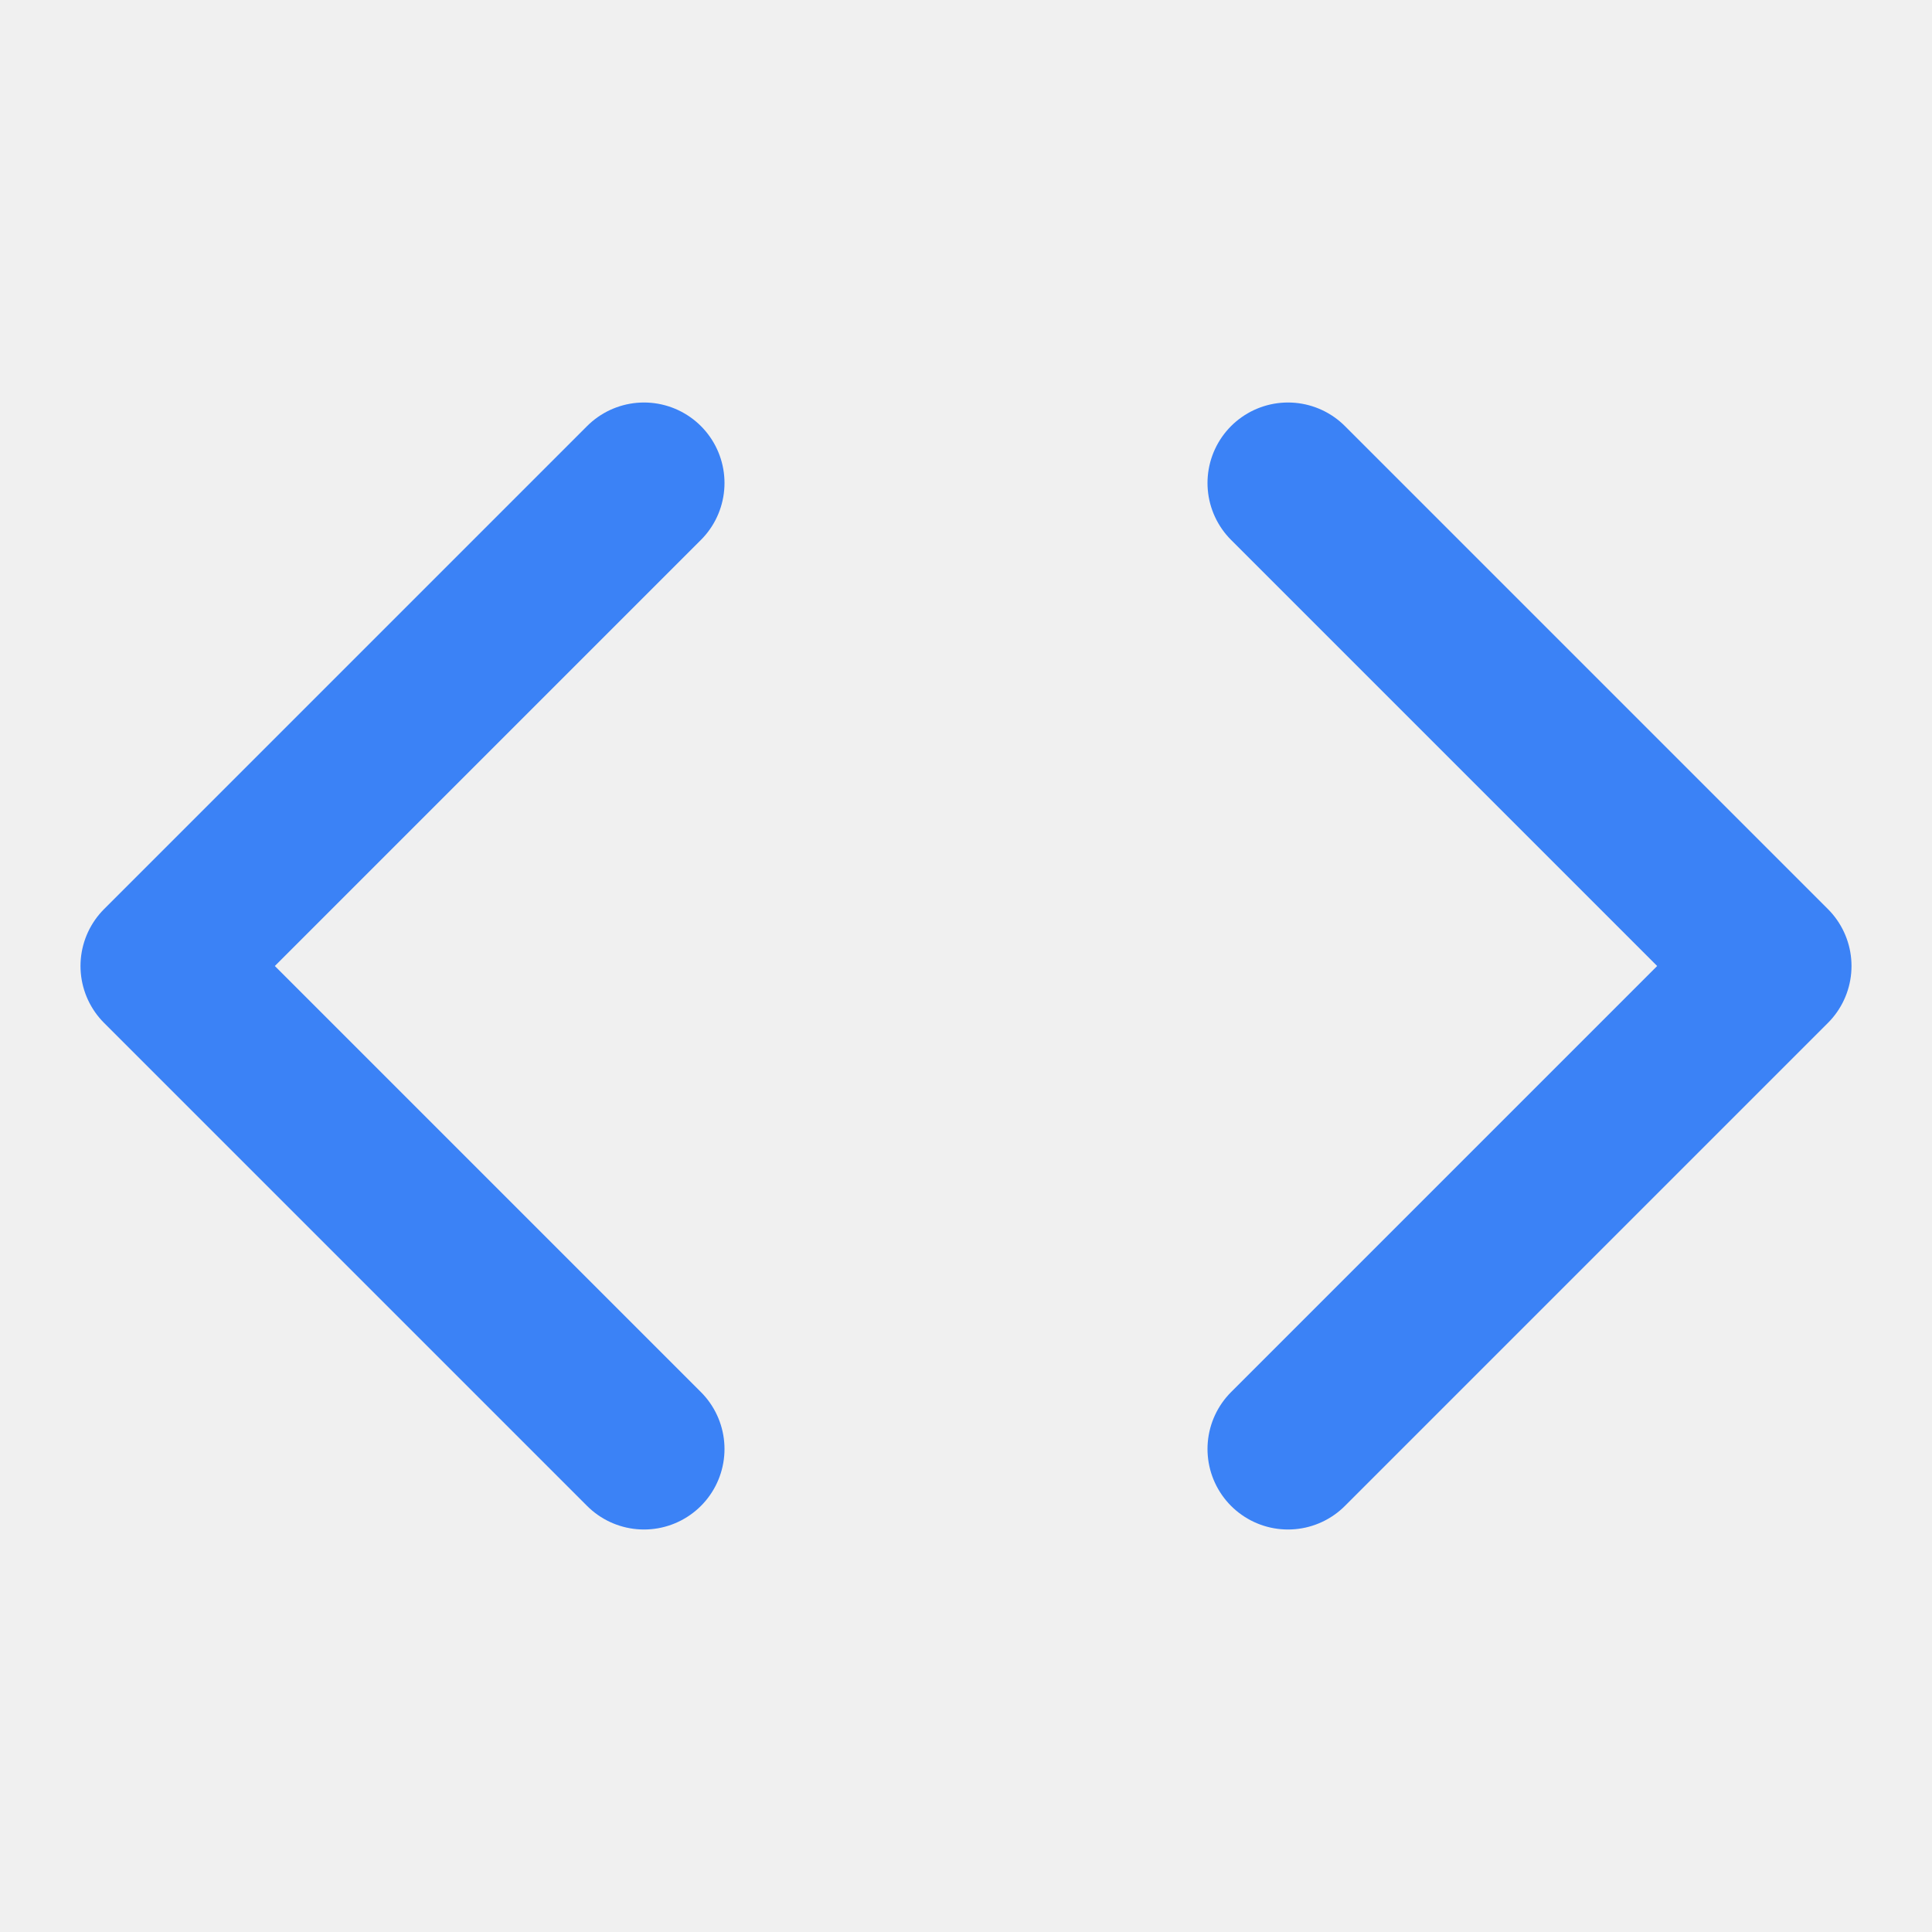
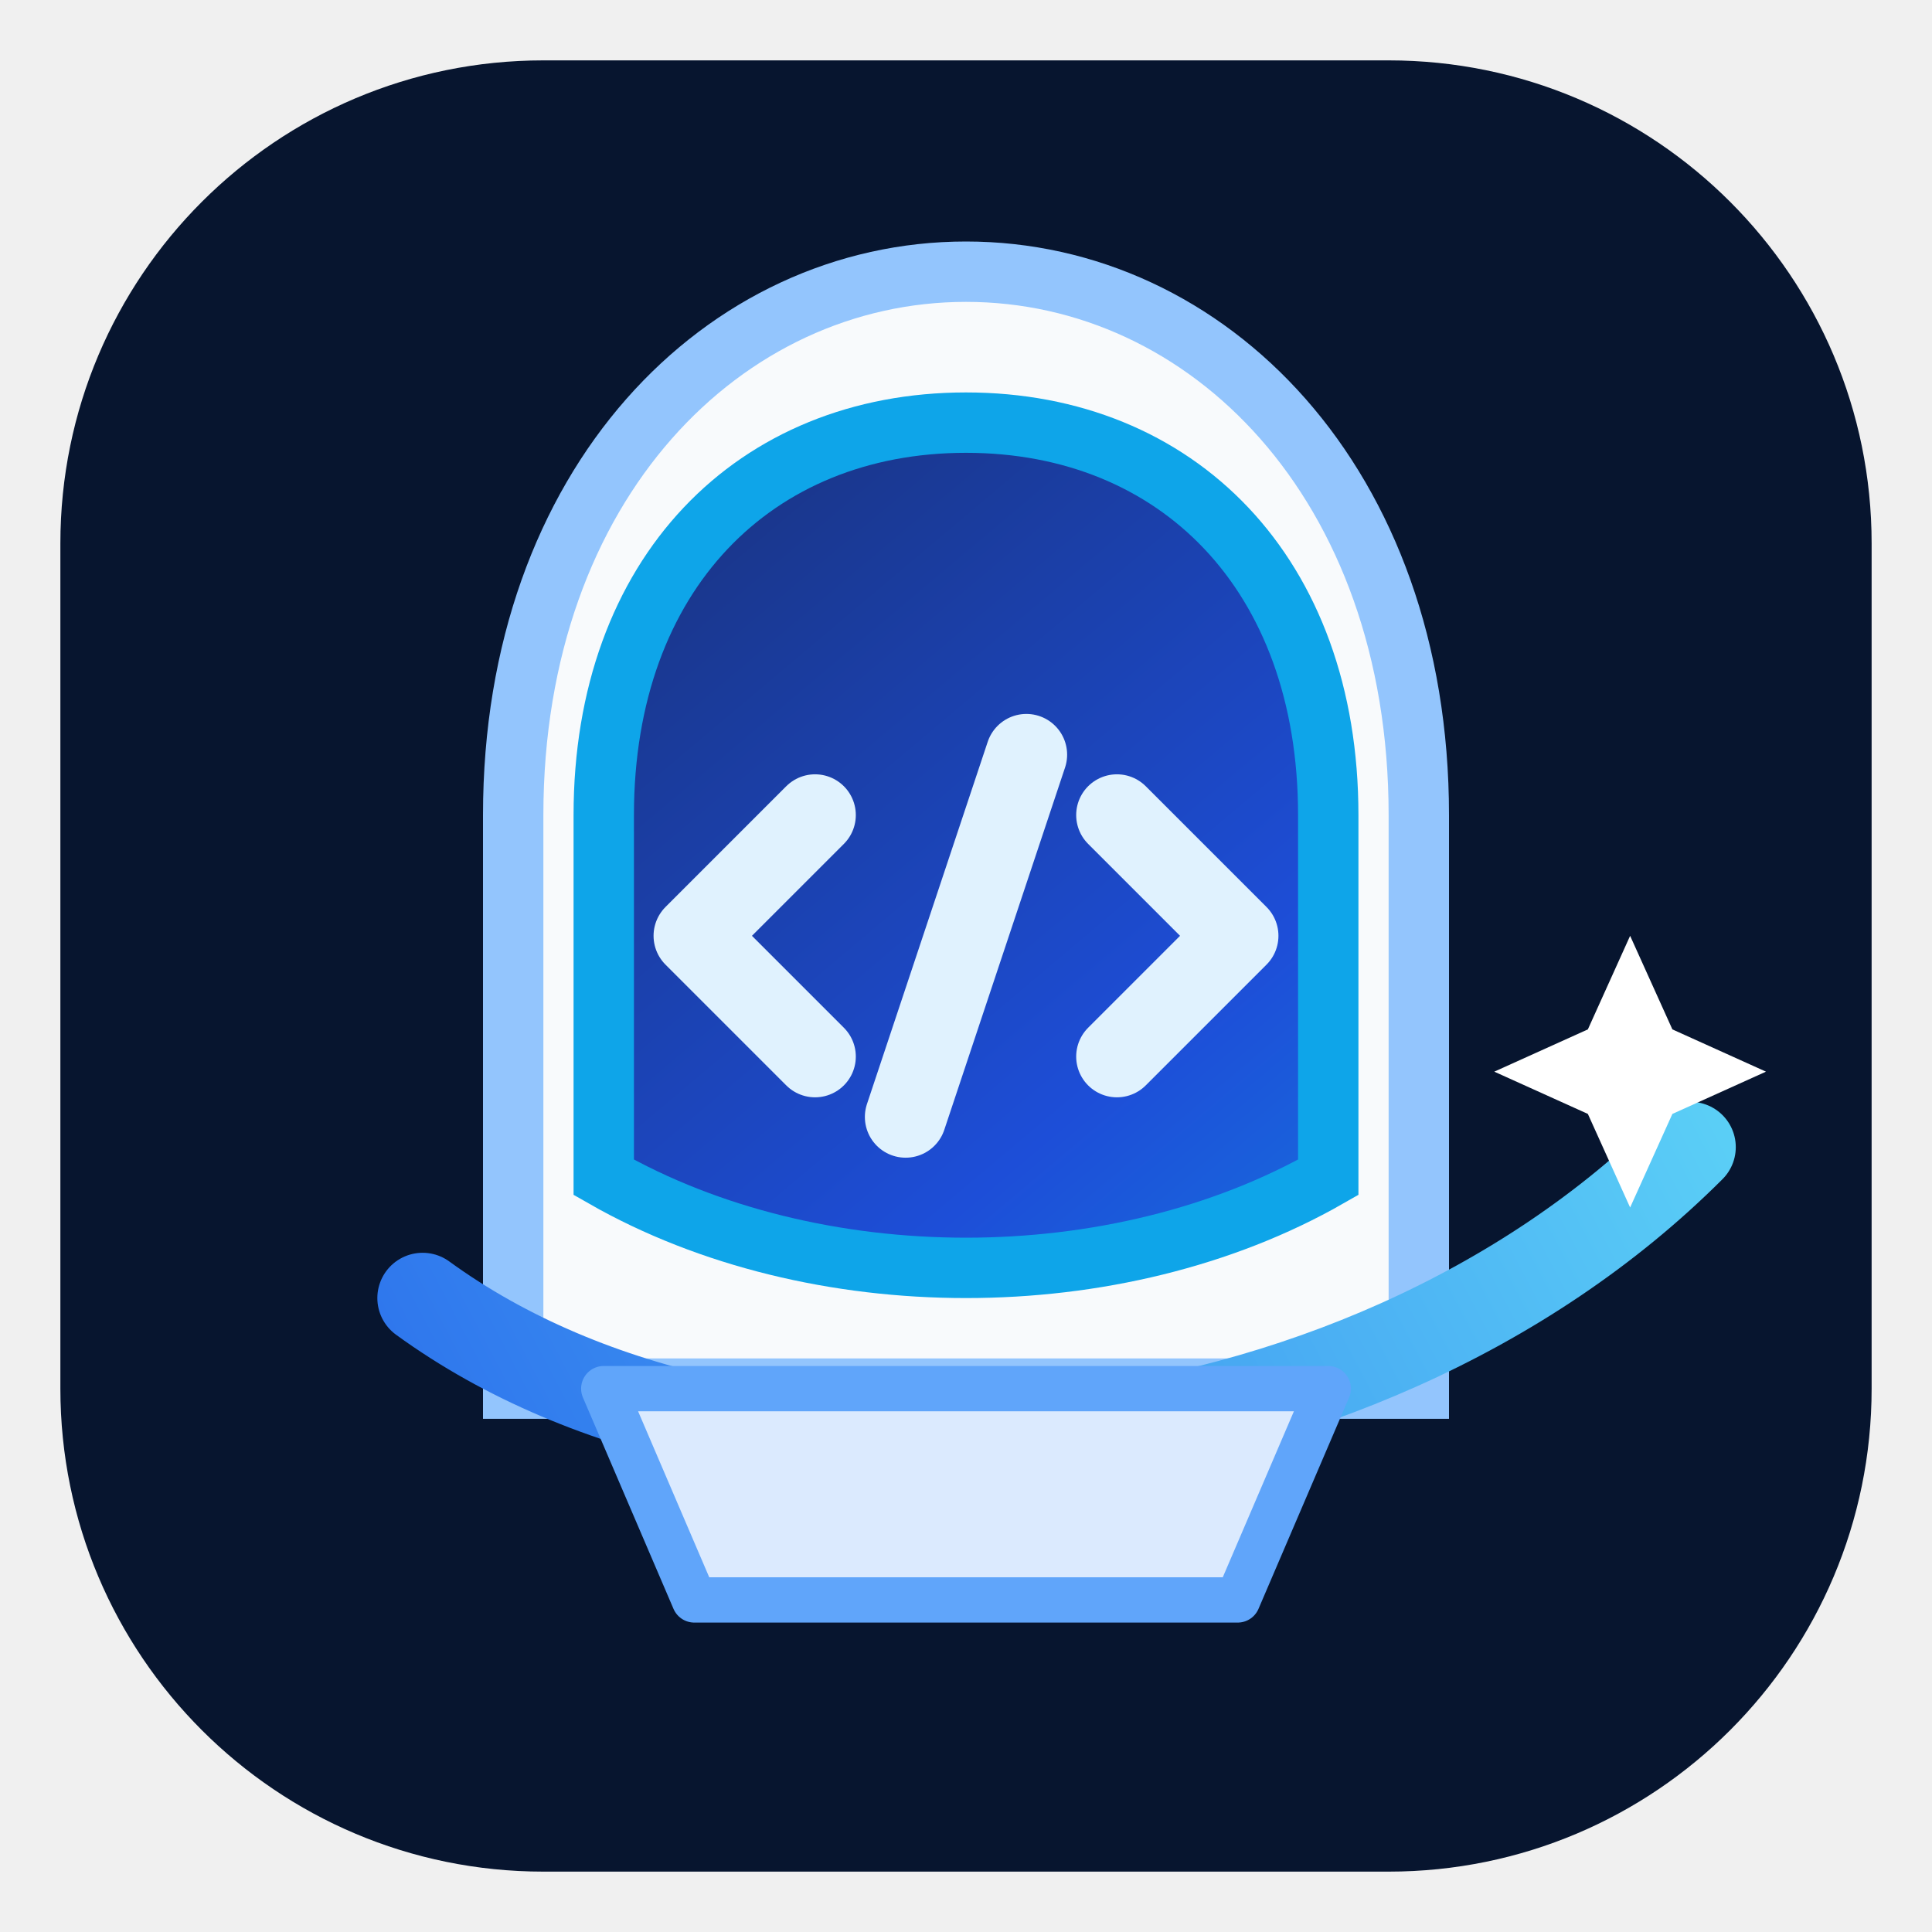
- <svg xmlns="http://www.w3.org/2000/svg" width="32" height="32" viewBox="0 0 24 24" fill="none" stroke="#3B82F6" stroke-width="2" stroke-linecap="round" stroke-linejoin="round">
-   <polyline points="16 18 22 12 16 6" />
-   <polyline points="8 6 2 12 8 18" />
+ <svg xmlns="http://www.w3.org/2000/svg" viewBox="0 0 64 64" role="img" aria-labelledby="title">
+   <defs>
+     <linearGradient id="space" x1="11" y1="7" x2="54" y2="58" gradientUnits="userSpaceOnUse">
+       <stop stop-color="#172554" />
+       <stop offset="0.58" stop-color="#1d4ed8" />
+       <stop offset="1" stop-color="#0ea5e9" />
+     </linearGradient>
+     <linearGradient id="orbit" x1="4" y1="48" x2="61" y2="18" gradientUnits="userSpaceOnUse">
+       <stop stop-color="#2563eb" />
+       <stop offset="1" stop-color="#67e8f9" />
+     </linearGradient>
+   </defs>
+   <rect x="2" y="2" width="60" height="60" rx="16" fill="#07152f" />
+   <path d="M17 27c0-11 7-18 15-18s15 7 15 18v19H17V27Z" fill="#f8fafc" stroke="#93c5fd" stroke-width="2" />
+   <path d="M20 27c0-8 5-13 12-13s12 5 12 13v12c-7 4-17 4-24 0V27Z" fill="url(#space)" stroke="#0ea5e9" stroke-width="2" />
+   <path d="m27 27-4 4 4 4M37 27l4 4-4 4M34 25l-4 12" fill="none" stroke="#e0f2fe" stroke-width="2.7" stroke-linecap="round" stroke-linejoin="round" />
+   <path d="M14 43c11 8 31 6 42-5" fill="none" stroke="url(#orbit)" stroke-width="3" stroke-linecap="round" />
+   <path d="m54 31 1.4 3.1 3.1 1.4-3.1 1.4L54 40l-1.4-3.1-3.1-1.4 3.1-1.4L54 31Z" fill="#fff" />
+   <path d="M20 46h24l-3 7H23l-3-7Z" fill="#dbeafe" stroke="#60a5fa" stroke-width="1.5" stroke-linejoin="round" />
</svg>
